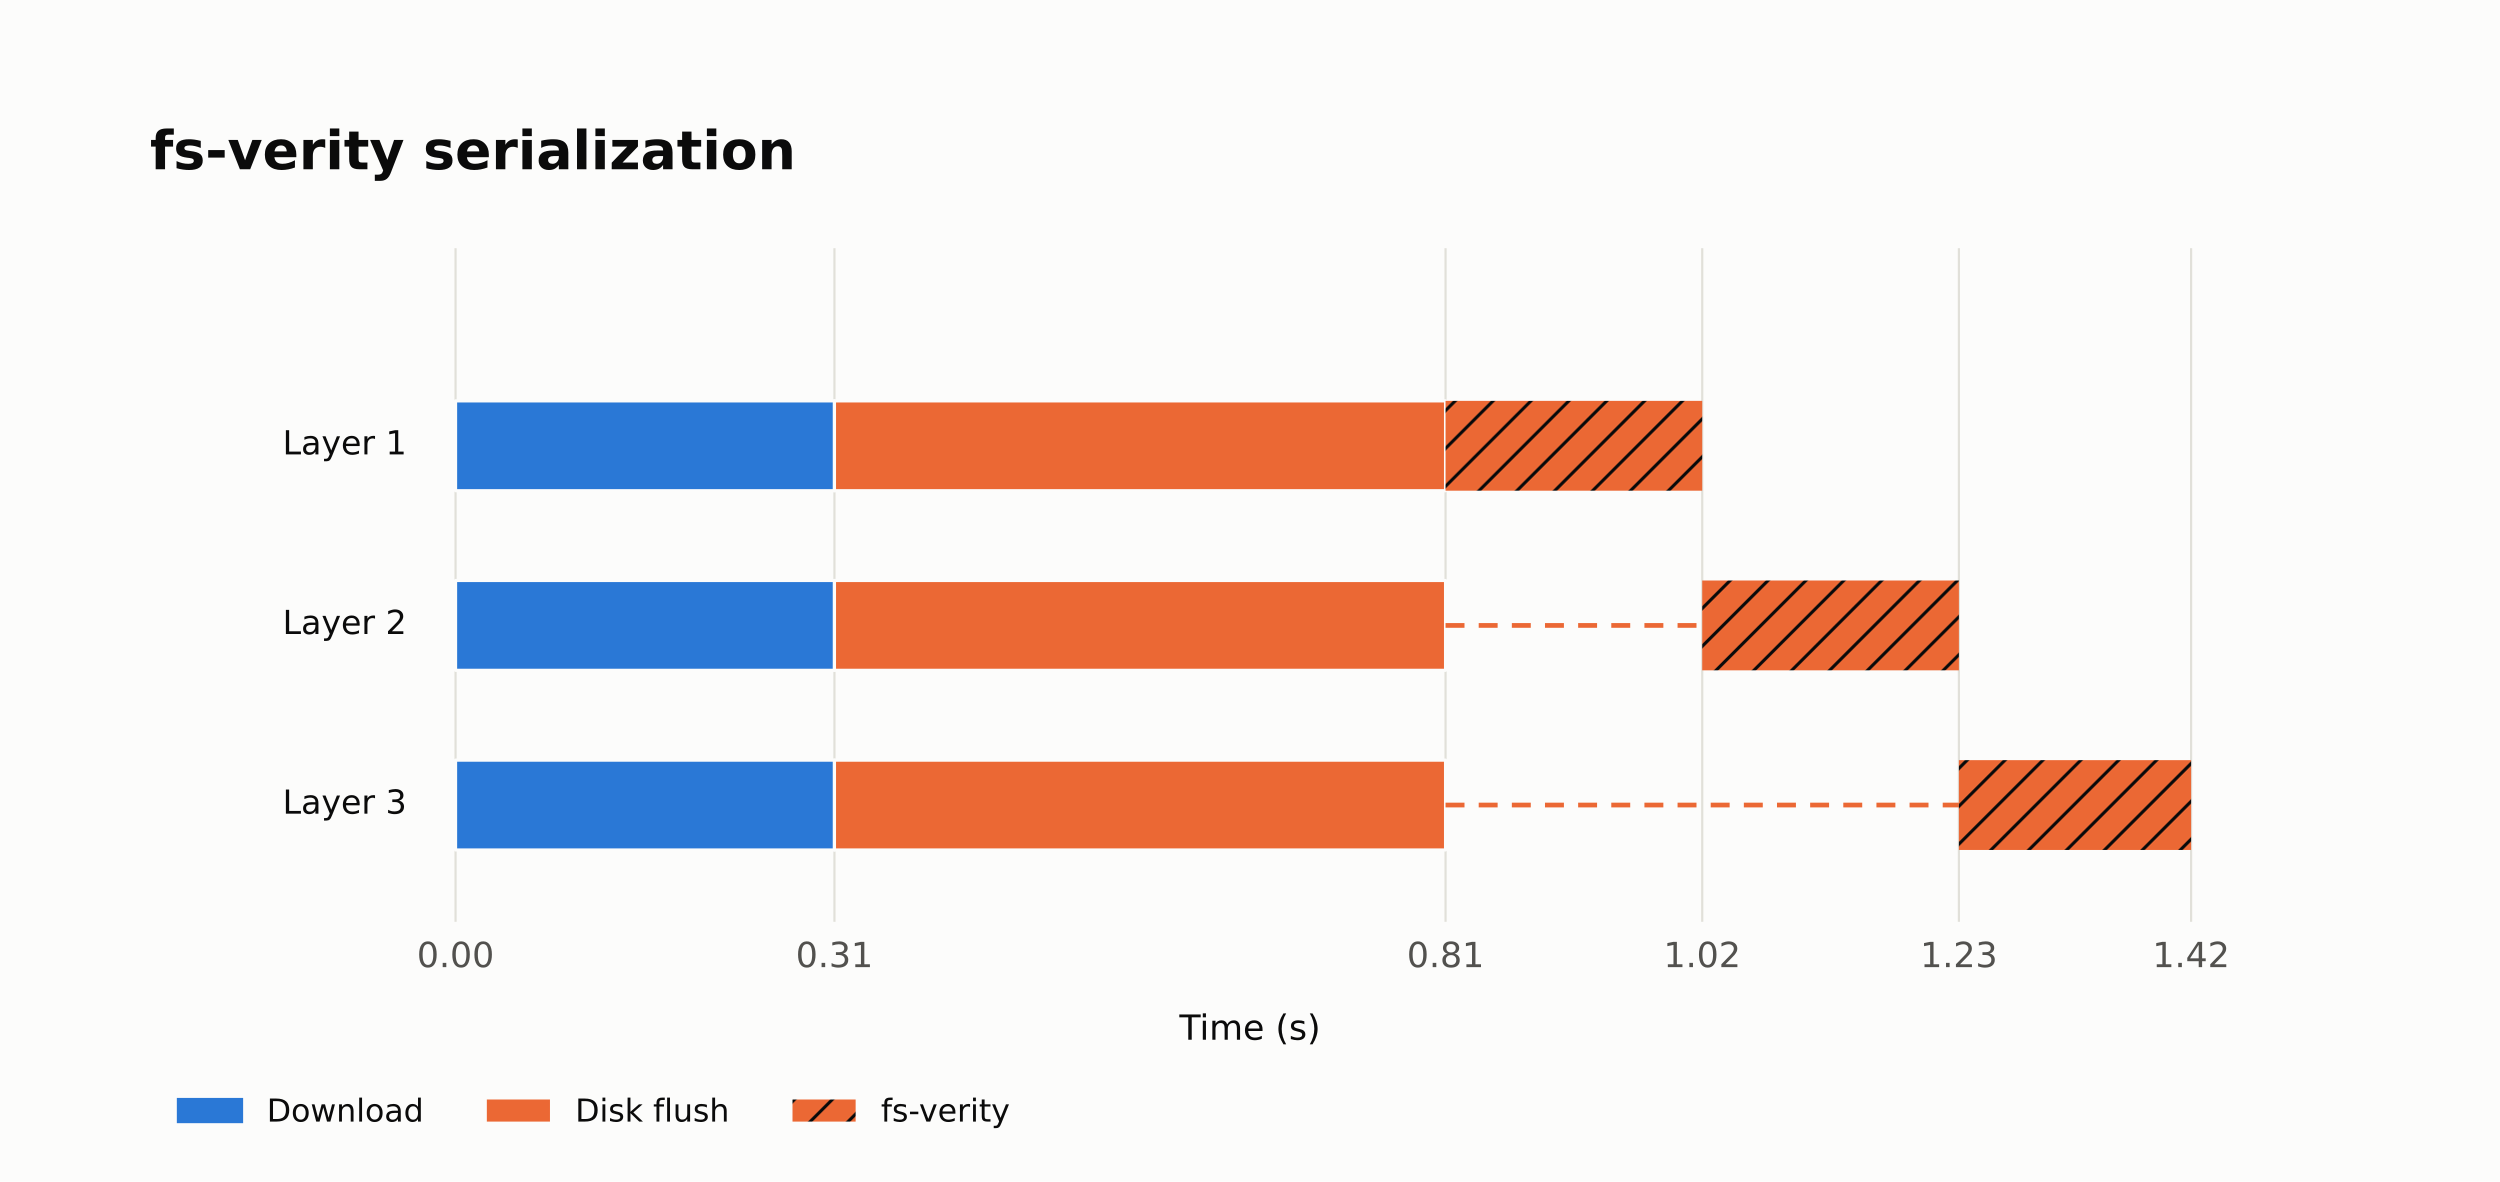
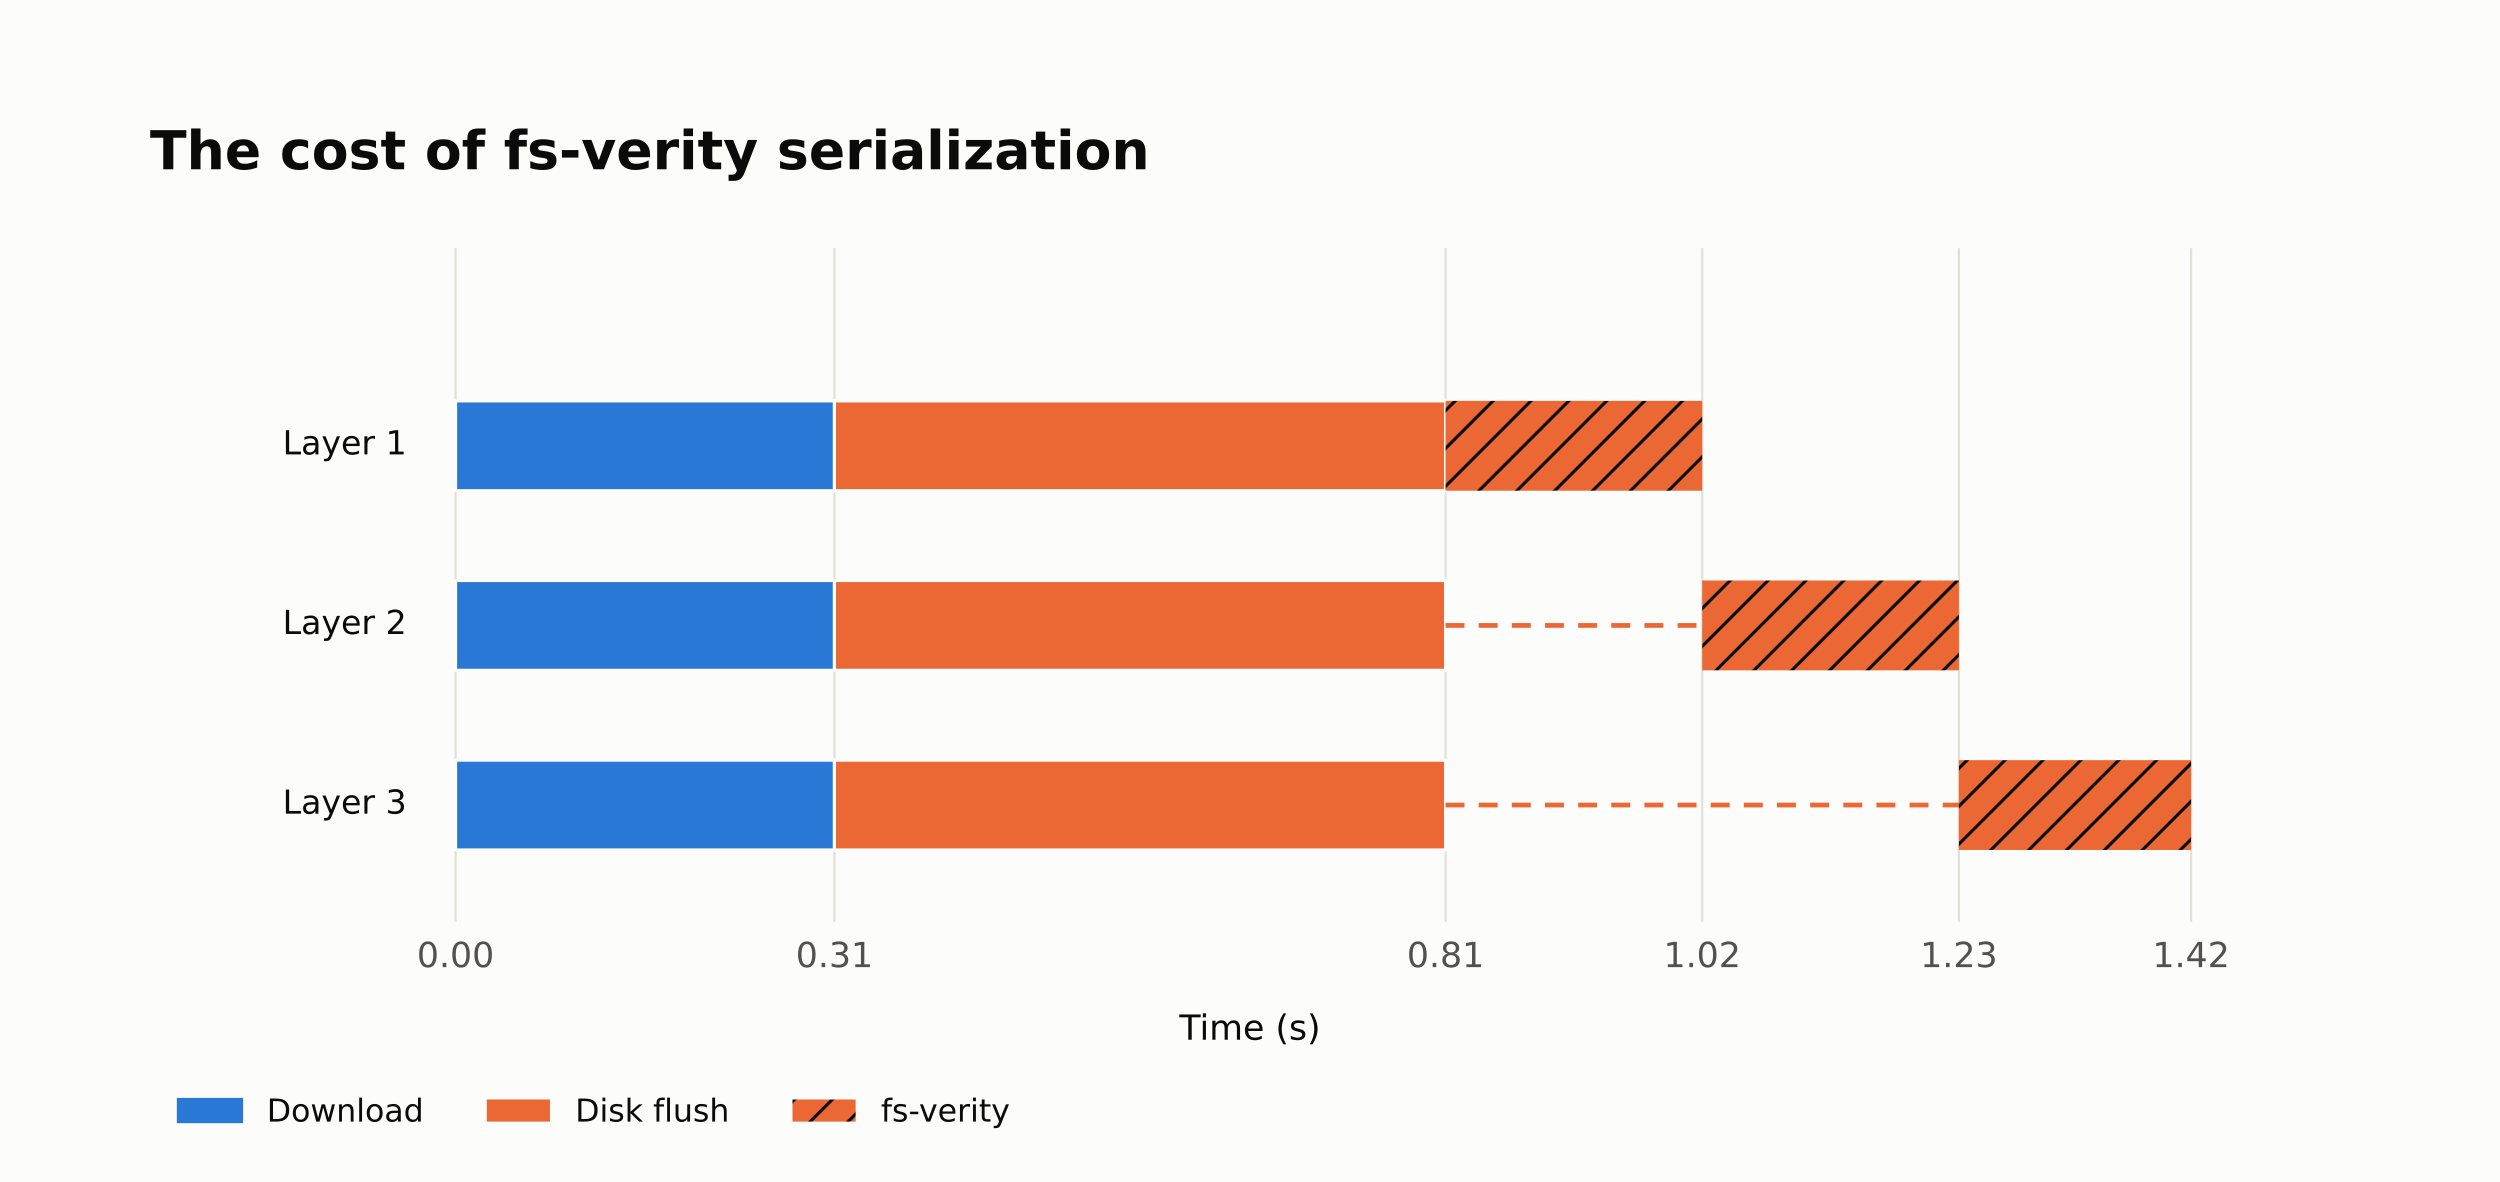
<svg xmlns="http://www.w3.org/2000/svg" xmlns:xlink="http://www.w3.org/1999/xlink" width="792pt" height="374.4pt" viewBox="0 0 792 374.4" version="1.1">
  <defs>
    <style type="text/css">*{stroke-linejoin: round; stroke-linecap: butt}</style>
  </defs>
  <g id="figure_1">
    <g id="patch_1">
      <path d="M 0 374.4  L 792 374.4  L 792 0  L 0 0  z " style="fill: #fcfcfb" />
    </g>
    <g id="axes_1">
      <g id="patch_2">
        <path d="M 47.52 292.032  L 744.48 292.032  L 744.48 78.624  L 47.52 78.624  z " style="fill: #fcfcfb" />
      </g>
      <g id="matplotlib.axis_1">
        <g id="xtick_1">
          <g id="line2d_1">
-             <path d="M 144.32 292.032  L 144.32 78.624  " clip-path="url(#p8308713048)" style="fill: none; stroke: #e1e0d9; stroke-width: 0.7; stroke-linecap: square" />
+             <path d="M 144.32 292.032  L 144.32 78.624  " clip-path="url(#p63b5d12dbf)" style="fill: none; stroke: #e1e0d9; stroke-width: 0.7; stroke-linecap: square" />
          </g>
          <g id="line2d_2" />
          <g id="text_1">
            <text style="font-size: 11px; font-family: 'DejaVu Sans'; text-anchor: middle; fill: #52514e" x="144.32" y="306.389" transform="rotate(-0 144.32 306.3894)">0.00</text>
          </g>
        </g>
        <g id="xtick_2">
          <g id="line2d_3">
-             <path d="M 264.352 292.032  L 264.352 78.624  " clip-path="url(#p8308713048)" style="fill: none; stroke: #e1e0d9; stroke-width: 0.7; stroke-linecap: square" />
+             <path d="M 264.352 292.032  L 264.352 78.624  " clip-path="url(#p63b5d12dbf)" style="fill: none; stroke: #e1e0d9; stroke-width: 0.7; stroke-linecap: square" />
          </g>
          <g id="line2d_4" />
          <g id="text_2">
            <text style="font-size: 11px; font-family: 'DejaVu Sans'; text-anchor: middle; fill: #52514e" x="264.352" y="306.389" transform="rotate(-0 264.352 306.3894)">0.31</text>
          </g>
        </g>
        <g id="xtick_3">
          <g id="line2d_5">
-             <path d="M 457.952 292.032  L 457.952 78.624  " clip-path="url(#p8308713048)" style="fill: none; stroke: #e1e0d9; stroke-width: 0.7; stroke-linecap: square" />
+             <path d="M 457.952 292.032  L 457.952 78.624  " clip-path="url(#p63b5d12dbf)" style="fill: none; stroke: #e1e0d9; stroke-width: 0.7; stroke-linecap: square" />
          </g>
          <g id="line2d_6" />
          <g id="text_3">
            <text style="font-size: 11px; font-family: 'DejaVu Sans'; text-anchor: middle; fill: #52514e" x="457.952" y="306.389" transform="rotate(-0 457.952 306.3894)">0.81</text>
          </g>
        </g>
        <g id="xtick_4">
          <g id="line2d_7">
-             <path d="M 539.264 292.032  L 539.264 78.624  " clip-path="url(#p8308713048)" style="fill: none; stroke: #e1e0d9; stroke-width: 0.7; stroke-linecap: square" />
+             <path d="M 539.264 292.032  L 539.264 78.624  " clip-path="url(#p63b5d12dbf)" style="fill: none; stroke: #e1e0d9; stroke-width: 0.7; stroke-linecap: square" />
          </g>
          <g id="line2d_8" />
          <g id="text_4">
            <text style="font-size: 11px; font-family: 'DejaVu Sans'; text-anchor: middle; fill: #52514e" x="539.264" y="306.389" transform="rotate(-0 539.264 306.3894)">1.02</text>
          </g>
        </g>
        <g id="xtick_5">
          <g id="line2d_9">
-             <path d="M 620.576 292.032  L 620.576 78.624  " clip-path="url(#p8308713048)" style="fill: none; stroke: #e1e0d9; stroke-width: 0.7; stroke-linecap: square" />
+             <path d="M 620.576 292.032  L 620.576 78.624  " clip-path="url(#p63b5d12dbf)" style="fill: none; stroke: #e1e0d9; stroke-width: 0.7; stroke-linecap: square" />
          </g>
          <g id="line2d_10" />
          <g id="text_5">
            <text style="font-size: 11px; font-family: 'DejaVu Sans'; text-anchor: middle; fill: #52514e" x="620.576" y="306.389" transform="rotate(-0 620.576 306.3894)">1.23</text>
          </g>
        </g>
        <g id="xtick_6">
          <g id="line2d_11">
-             <path d="M 694.144 292.032  L 694.144 78.624  " clip-path="url(#p8308713048)" style="fill: none; stroke: #e1e0d9; stroke-width: 0.7; stroke-linecap: square" />
+             <path d="M 694.144 292.032  L 694.144 78.624  " clip-path="url(#p63b5d12dbf)" style="fill: none; stroke: #e1e0d9; stroke-width: 0.7; stroke-linecap: square" />
          </g>
          <g id="line2d_12" />
          <g id="text_6">
            <text style="font-size: 11px; font-family: 'DejaVu Sans'; text-anchor: middle; fill: #52514e" x="694.144" y="306.389" transform="rotate(-0 694.144 306.3894)">1.42</text>
          </g>
        </g>
        <g id="text_7">
          <text style="font-size: 11px; font-family: 'DejaVu Sans'; text-anchor: middle; fill: #0b0b0b" x="396" y="329.39" transform="rotate(-0 396 329.3903)">Time (s)</text>
        </g>
      </g>
      <g id="matplotlib.axis_2" />
      <g id="PolyCollection_1">
        <defs>
-           <path id="me5b28bb9af" d="M 144.32 -218.949  L 144.32 -247.404  L 264.352 -247.404  L 264.352 -218.949  z " style="stroke: #fcfcfb" />
+           <path id="m85c381ef38" d="M 144.32 -218.949  L 144.32 -247.404  L 264.352 -247.404  L 264.352 -218.949  z " style="stroke: #fcfcfb" />
        </defs>
-         <g clip-path="url(#p8308713048)">
-           <use xlink:href="#me5b28bb9af" x="0" y="374.4" style="fill: #2a78d6; stroke: #fcfcfb" />
+         <g clip-path="url(#p63b5d12dbf)">
+           <use xlink:href="#m85c381ef38" x="0" y="374.4" style="fill: #2a78d6; stroke: #fcfcfb" />
        </g>
      </g>
      <g id="PolyCollection_2">
        <defs>
-           <path id="md353b328fa" d="M 264.352 -218.949  L 264.352 -247.404  L 457.952 -247.404  L 457.952 -218.949  z " style="stroke: #fcfcfb" />
+           <path id="m786faf8dc1" d="M 264.352 -218.949  L 264.352 -247.404  L 457.952 -247.404  L 457.952 -218.949  z " style="stroke: #fcfcfb" />
        </defs>
-         <g clip-path="url(#p8308713048)">
-           <use xlink:href="#md353b328fa" x="0" y="374.4" style="fill: #eb6834; stroke: #fcfcfb" />
+         <g clip-path="url(#p63b5d12dbf)">
+           <use xlink:href="#m786faf8dc1" x="0" y="374.4" style="fill: #eb6834; stroke: #fcfcfb" />
        </g>
      </g>
      <g id="PolyCollection_3">
-         <path d="M 457.952 155.451  L 457.952 126.996  L 539.264 126.996  L 539.264 155.451  z " clip-path="url(#p8308713048)" style="fill: url(#h45d53a2cba)" />
+         <path d="M 457.952 155.451  L 457.952 126.996  L 539.264 126.996  L 539.264 155.451  z " clip-path="url(#p63b5d12dbf)" style="fill: url(#ha98e96d112)" />
      </g>
      <g id="PolyCollection_4">
        <defs>
-           <path id="mdfb331fbff" d="M 144.32 -162.04  L 144.32 -190.495  L 264.352 -190.495  L 264.352 -162.04  z " style="stroke: #fcfcfb" />
+           <path id="m0296c252b7" d="M 144.32 -162.04  L 144.32 -190.495  L 264.352 -190.495  L 264.352 -162.04  z " style="stroke: #fcfcfb" />
        </defs>
-         <g clip-path="url(#p8308713048)">
-           <use xlink:href="#mdfb331fbff" x="0" y="374.4" style="fill: #2a78d6; stroke: #fcfcfb" />
+         <g clip-path="url(#p63b5d12dbf)">
+           <use xlink:href="#m0296c252b7" x="0" y="374.4" style="fill: #2a78d6; stroke: #fcfcfb" />
        </g>
      </g>
      <g id="PolyCollection_5">
        <defs>
-           <path id="mfea32d3cbb" d="M 264.352 -162.04  L 264.352 -190.495  L 457.952 -190.495  L 457.952 -162.04  z " style="stroke: #fcfcfb" />
+           <path id="m5292154555" d="M 264.352 -162.04  L 264.352 -190.495  L 457.952 -190.495  L 457.952 -162.04  z " style="stroke: #fcfcfb" />
        </defs>
-         <g clip-path="url(#p8308713048)">
-           <use xlink:href="#mfea32d3cbb" x="0" y="374.4" style="fill: #eb6834; stroke: #fcfcfb" />
+         <g clip-path="url(#p63b5d12dbf)">
+           <use xlink:href="#m5292154555" x="0" y="374.4" style="fill: #eb6834; stroke: #fcfcfb" />
        </g>
      </g>
      <g id="line2d_13">
-         <path d="M 457.952 198.132  L 539.264 198.132  " clip-path="url(#p8308713048)" style="fill: none; stroke-dasharray: 6,4.5; stroke-dashoffset: 0; stroke: #eb6834; stroke-width: 1.5" />
+         <path d="M 457.952 198.132  L 539.264 198.132  " clip-path="url(#p63b5d12dbf)" style="fill: none; stroke-dasharray: 6,4.5; stroke-dashoffset: 0; stroke: #eb6834; stroke-width: 1.5" />
      </g>
      <g id="PolyCollection_6">
-         <path d="M 539.264 212.36  L 539.264 183.905  L 620.576 183.905  L 620.576 212.36  z " clip-path="url(#p8308713048)" style="fill: url(#h45d53a2cba)" />
+         <path d="M 539.264 212.36  L 539.264 183.905  L 620.576 183.905  L 620.576 212.36  z " clip-path="url(#p63b5d12dbf)" style="fill: url(#ha98e96d112)" />
      </g>
      <g id="PolyCollection_7">
        <defs>
-           <path id="md54b20f91b" d="M 144.32 -105.132  L 144.32 -133.586  L 264.352 -133.586  L 264.352 -105.132  z " style="stroke: #fcfcfb" />
+           <path id="m9e3823a01f" d="M 144.32 -105.132  L 144.32 -133.586  L 264.352 -133.586  L 264.352 -105.132  z " style="stroke: #fcfcfb" />
        </defs>
-         <g clip-path="url(#p8308713048)">
-           <use xlink:href="#md54b20f91b" x="0" y="374.4" style="fill: #2a78d6; stroke: #fcfcfb" />
+         <g clip-path="url(#p63b5d12dbf)">
+           <use xlink:href="#m9e3823a01f" x="0" y="374.4" style="fill: #2a78d6; stroke: #fcfcfb" />
        </g>
      </g>
      <g id="PolyCollection_8">
        <defs>
-           <path id="m49bbf74b6e" d="M 264.352 -105.132  L 264.352 -133.586  L 457.952 -133.586  L 457.952 -105.132  z " style="stroke: #fcfcfb" />
+           <path id="m085e08eb00" d="M 264.352 -105.132  L 264.352 -133.586  L 457.952 -133.586  L 457.952 -105.132  z " style="stroke: #fcfcfb" />
        </defs>
-         <g clip-path="url(#p8308713048)">
-           <use xlink:href="#m49bbf74b6e" x="0" y="374.4" style="fill: #eb6834; stroke: #fcfcfb" />
+         <g clip-path="url(#p63b5d12dbf)">
+           <use xlink:href="#m085e08eb00" x="0" y="374.4" style="fill: #eb6834; stroke: #fcfcfb" />
        </g>
      </g>
      <g id="line2d_14">
-         <path d="M 457.952 255.041  L 620.576 255.041  " clip-path="url(#p8308713048)" style="fill: none; stroke-dasharray: 6,4.5; stroke-dashoffset: 0; stroke: #eb6834; stroke-width: 1.5" />
+         <path d="M 457.952 255.041  L 620.576 255.041  " clip-path="url(#p63b5d12dbf)" style="fill: none; stroke-dasharray: 6,4.5; stroke-dashoffset: 0; stroke: #eb6834; stroke-width: 1.5" />
      </g>
      <g id="PolyCollection_9">
-         <path d="M 620.576 269.268  L 620.576 240.814  L 694.144 240.814  L 694.144 269.268  z " clip-path="url(#p8308713048)" style="fill: url(#h45d53a2cba)" />
+         <path d="M 620.576 269.268  L 620.576 240.814  L 694.144 240.814  L 694.144 269.268  z " clip-path="url(#p63b5d12dbf)" style="fill: url(#ha98e96d112)" />
      </g>
      <g id="text_8">
        <text style="font-size: 10.5px; font-family: 'DejaVu Sans'; text-anchor: end; fill: #0b0b0b" x="128.832" y="143.951" transform="rotate(-0 128.832 143.9512)">Layer 1</text>
      </g>
      <g id="text_9">
        <text style="font-size: 10.5px; font-family: 'DejaVu Sans'; text-anchor: end; fill: #0b0b0b" x="128.832" y="200.86" transform="rotate(-0 128.832 200.86)">Layer 2</text>
      </g>
      <g id="text_10">
        <text style="font-size: 10.5px; font-family: 'DejaVu Sans'; text-anchor: end; fill: #0b0b0b" x="128.832" y="257.769" transform="rotate(-0 128.832 257.7688)">Layer 3</text>
      </g>
      <g id="text_11">
-         <text style="font-weight: 700; font-size: 17px; font-family: 'DejaVu Sans'; text-anchor: start; fill: #0b0b0b" x="47.52" y="53.624" transform="rotate(-0 47.52 53.624)">fs-verity serialization</text>
+         <text style="font-weight: 700; font-size: 17px; font-family: 'DejaVu Sans'; text-anchor: start; fill: #0b0b0b" x="47.52" y="53.624" transform="rotate(-0 47.52 53.624)">The cost of fs-verity serialization</text>
      </g>
      <g id="legend_1">
        <g id="patch_3">
          <path d="M 56.52 355.322  L 76.52 355.322  L 76.52 348.322  L 56.52 348.322  z " style="fill: #2a78d6; stroke: #2a78d6; stroke-linejoin: miter" />
        </g>
        <g id="text_12">
          <text style="font-size: 10px; font-family: 'DejaVu Sans'; text-anchor: start; fill: #0b0b0b" x="84.52" y="355.322" transform="rotate(-0 84.52 355.3225)">Download</text>
        </g>
        <g id="patch_4">
          <path d="M 154.228 355.322  L 174.228 355.322  L 174.228 348.322  L 154.228 348.322  z " style="fill: #eb6834" />
        </g>
        <g id="text_13">
          <text style="font-size: 10px; font-family: 'DejaVu Sans'; text-anchor: start; fill: #0b0b0b" x="182.228" y="355.322" transform="rotate(-0 182.2278 355.3225)">Disk flush</text>
        </g>
        <g id="patch_5">
-           <path d="M 251.067 355.322  L 271.067 355.322  L 271.067 348.322  L 251.067 348.322  z " style="fill: url(#h45d53a2cba)" />
+           <path d="M 251.067 355.322  L 271.067 355.322  L 271.067 348.322  L 251.067 348.322  z " style="fill: url(#ha98e96d112)" />
        </g>
        <g id="text_14">
          <text style="font-size: 10px; font-family: 'DejaVu Sans'; text-anchor: start; fill: #0b0b0b" x="279.067" y="355.322" transform="rotate(-0 279.0669 355.3225)">fs-verity</text>
        </g>
      </g>
    </g>
  </g>
  <defs>
-     <clipPath id="p8308713048">
+     <clipPath id="p63b5d12dbf">
      <rect x="47.52" y="78.624" width="696.96" height="213.408" />
    </clipPath>
  </defs>
  <defs>
-     <pattern id="h45d53a2cba" patternUnits="userSpaceOnUse" x="0" y="0" width="72" height="72">
+     <pattern id="ha98e96d112" patternUnits="userSpaceOnUse" x="0" y="0" width="72" height="72">
      <rect x="0" y="0" width="73" height="73" fill="#eb6834" />
      <path d="M -36 36  L 36 -36  M -30 42  L 42 -30  M -24 48  L 48 -24  M -18 54  L 54 -18  M -12 60  L 60 -12  M -6 66  L 66 -6  M 0 72  L 72 0  M 6 78  L 78 6  M 12 84  L 84 12  M 18 90  L 90 18  M 24 96  L 96 24  M 30 102  L 102 30  M 36 108  L 108 36  " style="fill: #0b0b0b; stroke: #0b0b0b; stroke-width: 1.0; stroke-linecap: butt; stroke-linejoin: miter" />
    </pattern>
  </defs>
</svg>
